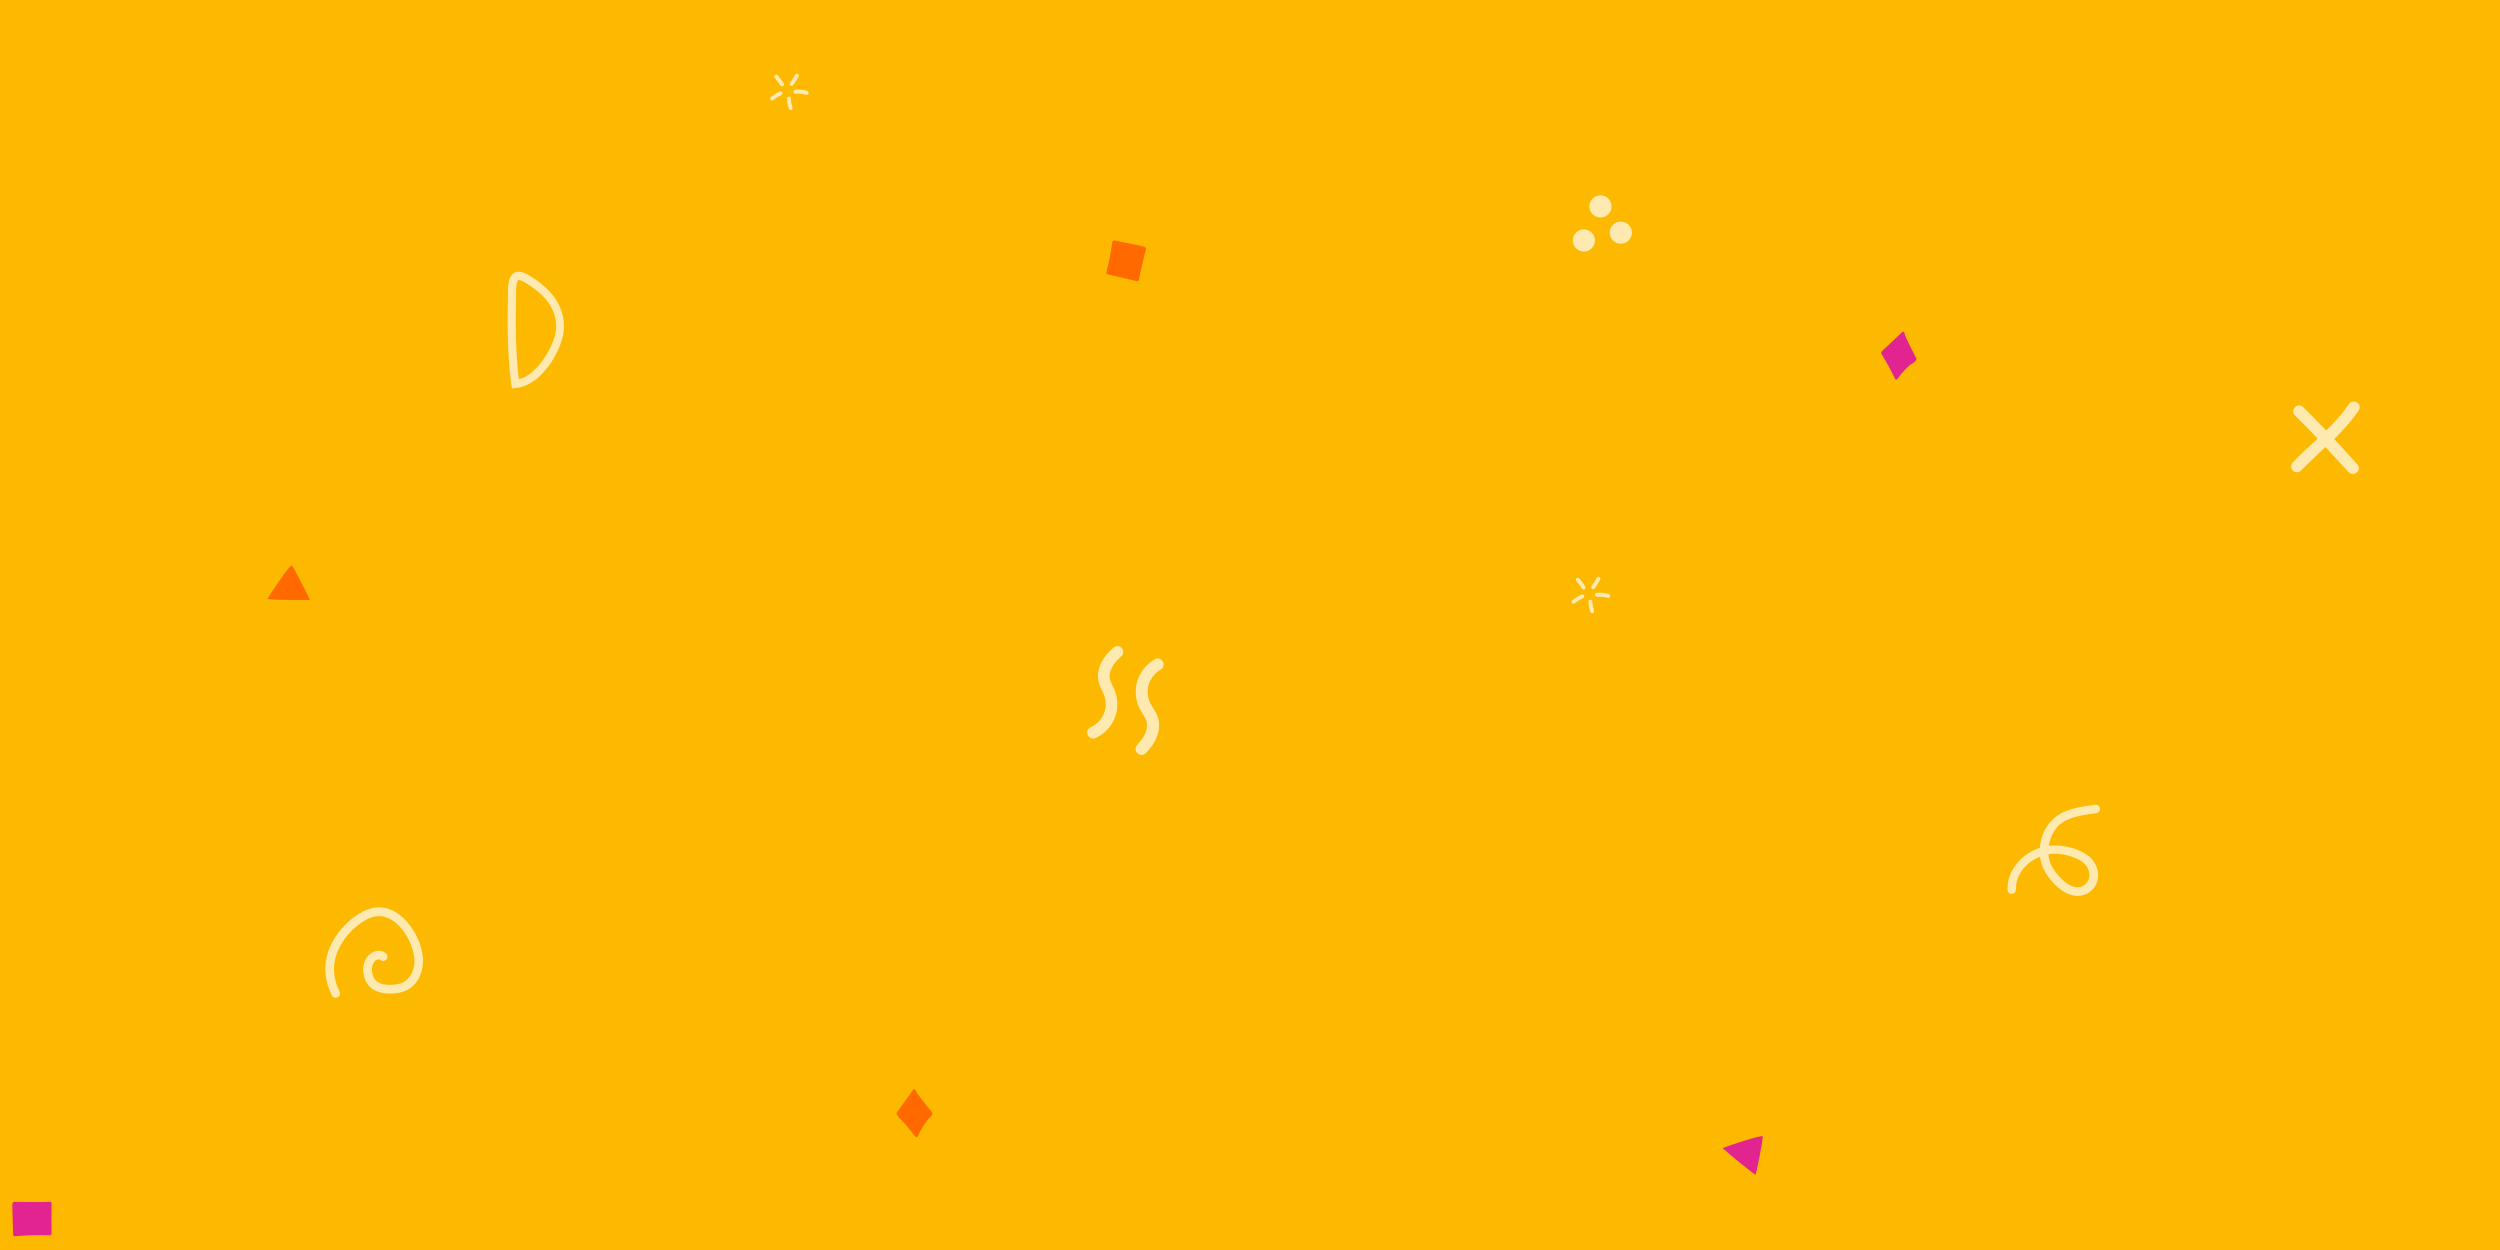
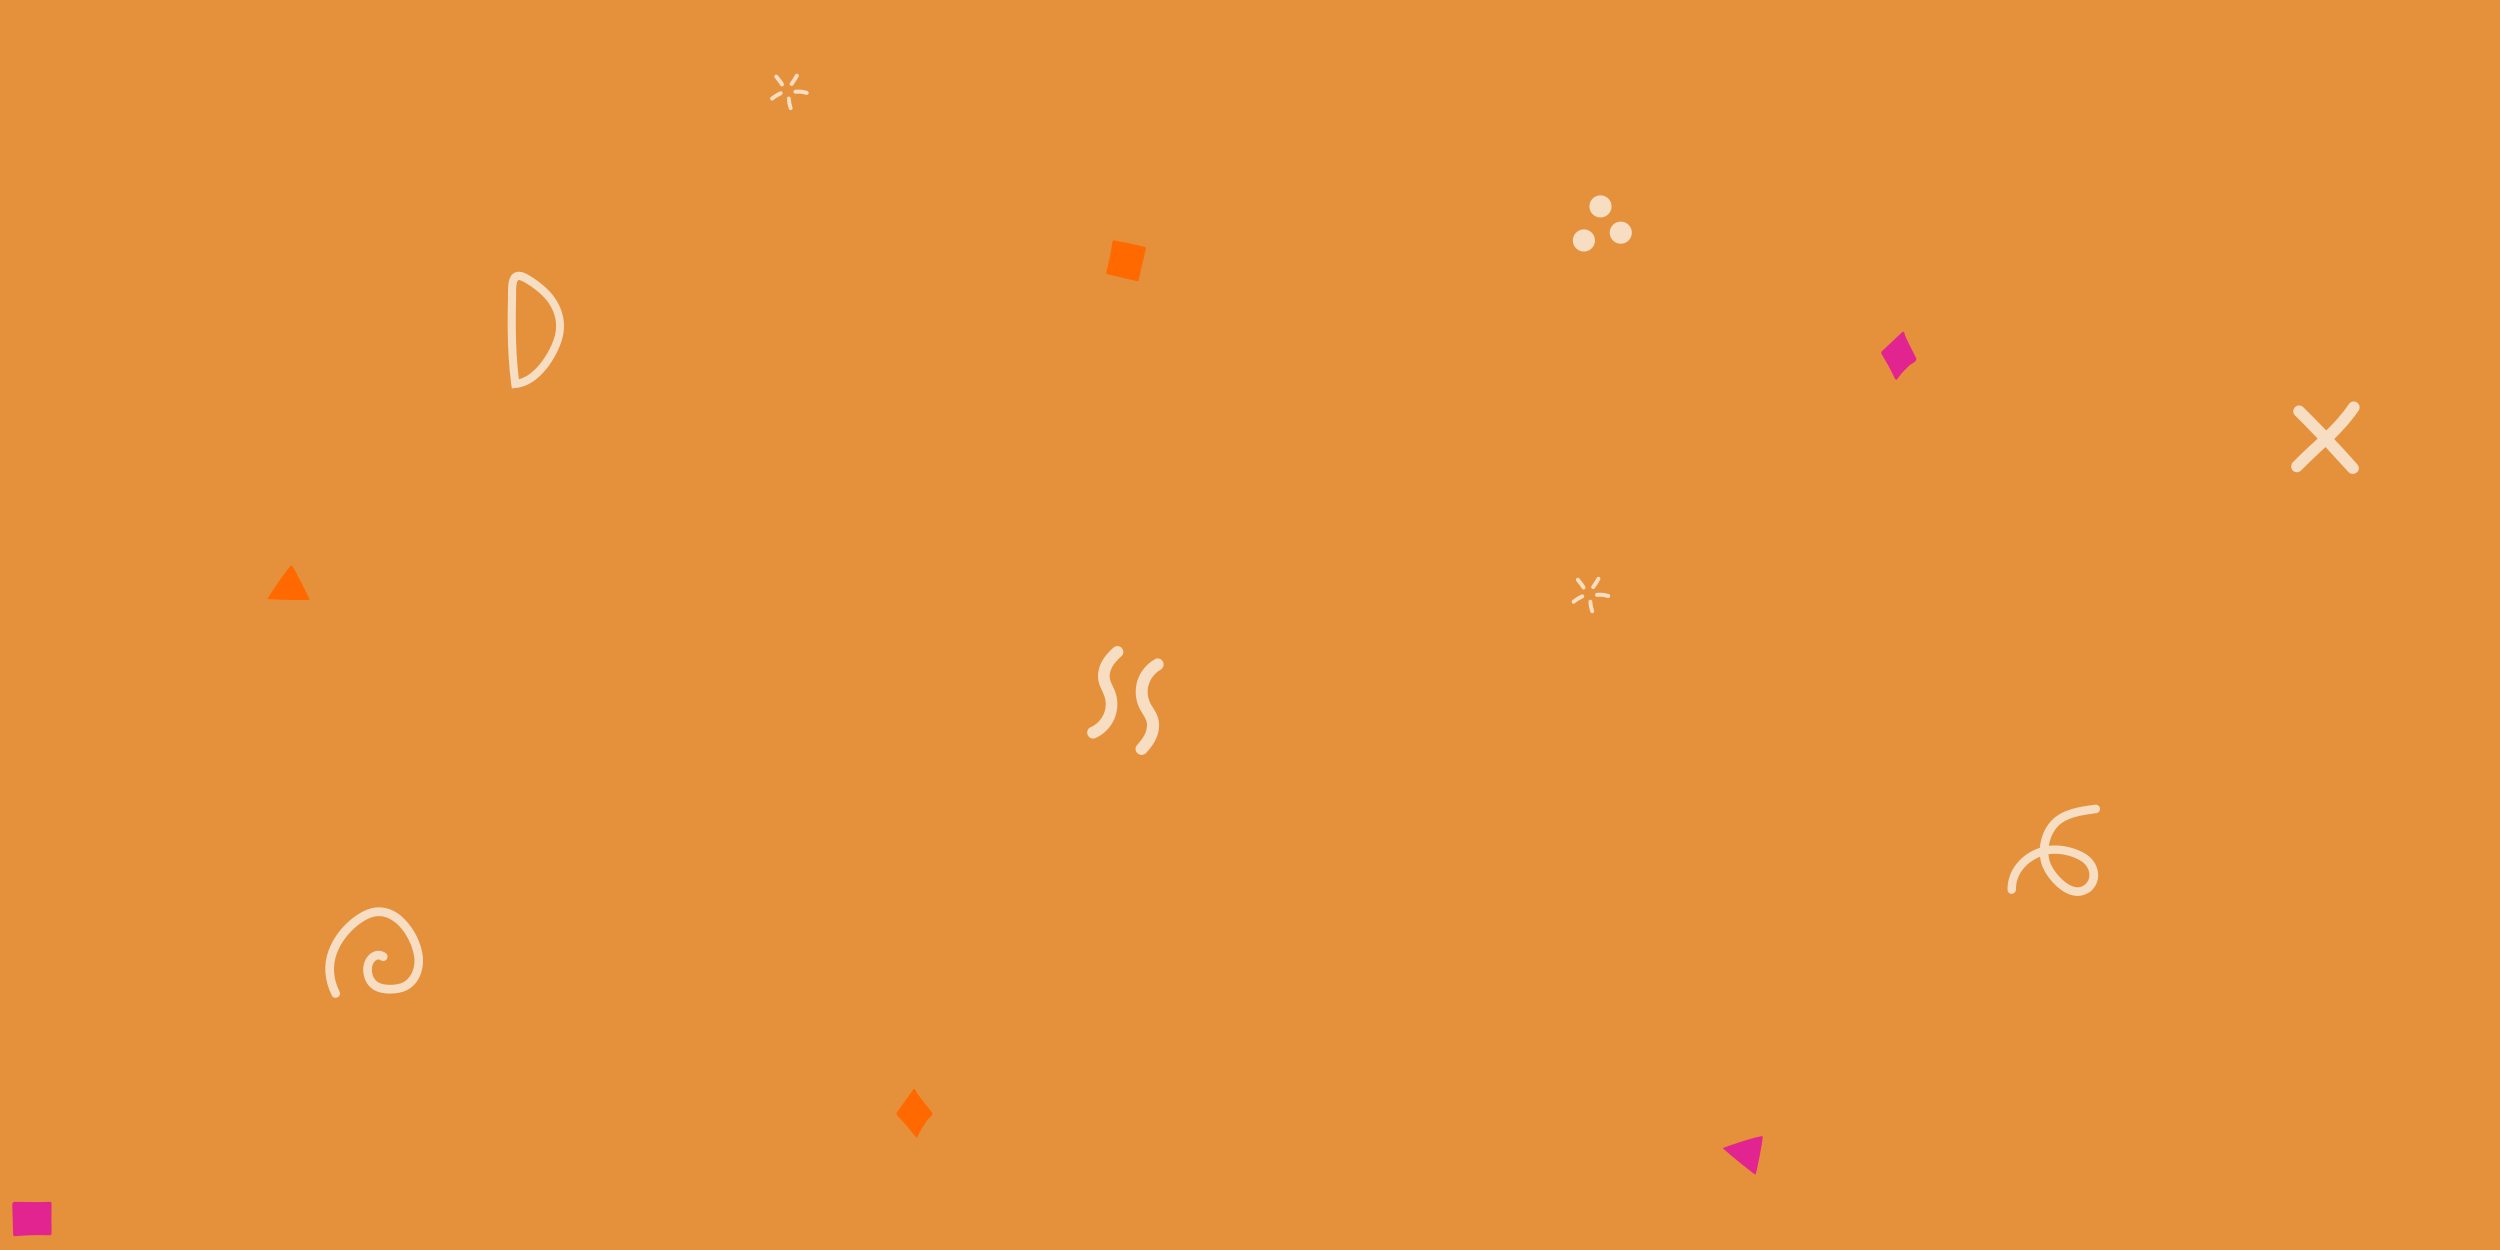
<svg xmlns="http://www.w3.org/2000/svg" width="1158" height="579" viewBox="0 0 1600 800">
-   <rect fill="#FCB900" width="1600" height="800" />
+   <rect fill="#e5903b" width="1600" height="800" />
  <path fill="#E12490" d="M1102.5 734.8c2.5-1.2 24.8-8.6 25.6-7.5.5.7-3.9 23.8-4.6 24.5C1123.3 752.1 1107.5 739.5 1102.5 734.8zM1226.3 229.1c0-.1-4.9-9.4-7-14.2-.1-.3-.3-1.1-.4-1.6-.1-.4-.3-.7-.6-.9-.3-.2-.6-.1-.8.1l-13.1 12.3c0 0 0 0 0 0-.2.2-.3.5-.4.8 0 .3 0 .7.2 1 .1.1 1.4 2.5 2.1 3.6 2.4 3.7 6.5 12.1 6.5 12.2.2.3.4.5.7.6.3 0 .5-.1.7-.3 0 0 1.8-2.5 2.7-3.6 1.5-1.6 3-3.2 4.6-4.7 1.2-1.2 1.6-1.4 2.1-1.6.5-.3 1.1-.5 2.5-1.9C1226.5 230.4 1226.6 229.6 1226.3 229.1zM33 770.3C33 770.3 33 770.3 33 770.3c0-.7-.5-1.2-1.2-1.2-.1 0-.3 0-.4.1-1.6.2-14.3.1-22.2 0-.3 0-.6.1-.9.4-.2.2-.4.5-.4.9 0 .2 0 4.9.1 5.9l.4 13.6c0 .3.2.6.4.9.2.2.5.3.8.3 0 0 .1 0 .1 0 7.3-.7 14.7-.9 22-.6.3 0 .7-.1.9-.3.2-.2.4-.6.4-.9C32.9 783.3 32.9 776.2 33 770.3z" />
  <path fill="#FF6900" d="M171.1 383.4c1.3-2.5 14.3-22 15.6-21.6.8.3 11.5 21.2 11.5 22.1C198.1 384.2 177.9 384 171.1 383.4zM596.4 711.8c-.1-.1-6.7-8.2-9.7-12.5-.2-.3-.5-1-.7-1.5-.2-.4-.4-.7-.7-.8-.3-.1-.6 0-.8.3L574 712c0 0 0 0 0 0-.2.2-.2.5-.2.9 0 .3.2.7.4.9.1.1 1.8 2.2 2.8 3.1 3.1 3.1 8.8 10.5 8.9 10.6.2.3.5.4.8.4.3 0 .5-.2.6-.5 0 0 1.2-2.8 2-4.1 1.1-1.9 2.3-3.7 3.5-5.5.9-1.4 1.3-1.7 1.7-2 .5-.4 1-.7 2.1-2.4C596.9 713.1 596.8 712.3 596.4 711.8zM727.5 179.9C727.5 179.9 727.5 179.9 727.5 179.9c.6.2 1.3-.2 1.4-.8 0-.1 0-.2 0-.4.2-1.4 2.8-12.6 4.5-19.5.1-.3 0-.6-.2-.8-.2-.3-.5-.4-.8-.5-.2 0-4.7-1.1-5.7-1.3l-13.4-2.7c-.3-.1-.7 0-.9.2-.2.2-.4.4-.5.6 0 0 0 .1 0 .1-.8 6.5-2.2 13.1-3.9 19.4-.1.3 0 .6.2.9.2.3.5.4.8.5C714.8 176.9 721.7 178.5 727.5 179.9zM728.5 178.1c-.1-.1-.2-.2-.4-.2C728.3 177.9 728.4 178 728.5 178.1z" />
  <g fill-opacity="0.69" fill="#FFF">
    <path d="M699.6 472.7c-1.5 0-2.8-.8-3.5-2.3-.8-1.9 0-4.2 1.9-5 3.7-1.6 6.8-4.7 8.4-8.5 1.6-3.8 1.7-8.1.2-11.9-.3-.9-.8-1.8-1.2-2.8-.8-1.7-1.8-3.7-2.3-5.9-.9-4.1-.2-8.6 2-12.8 1.7-3.1 4.1-6.1 7.6-9.1 1.6-1.4 4-1.2 5.3.4 1.4 1.6 1.2 4-.4 5.3-2.8 2.5-4.7 4.7-5.9 7-1.4 2.6-1.9 5.3-1.3 7.6.3 1.4 1 2.8 1.7 4.3.5 1.1 1 2.2 1.5 3.3 2.1 5.6 2 12-.3 17.6-2.3 5.5-6.8 10.1-12.3 12.5C700.6 472.6 700.1 472.7 699.6 472.7zM740.4 421.4c1.5-.2 3 .5 3.8 1.9 1.1 1.8.4 4.2-1.4 5.3-3.7 2.1-6.4 5.6-7.6 9.5-1.2 4-.8 8.4 1.1 12.1.4.9 1 1.7 1.6 2.7 1 1.7 2.2 3.5 3 5.7 1.4 4 1.2 8.7-.6 13.2-1.4 3.4-3.5 6.6-6.8 10.1-1.5 1.6-3.9 1.7-5.5.2-1.6-1.4-1.7-3.9-.2-5.4 2.6-2.8 4.3-5.3 5.3-7.7 1.1-2.8 1.3-5.6.5-7.9-.5-1.3-1.3-2.7-2.2-4.1-.6-1-1.3-2.1-1.9-3.2-2.8-5.4-3.4-11.9-1.7-17.8 1.8-5.9 5.8-11 11.2-14C739.4 421.6 739.9 421.4 740.4 421.4zM261.3 590.9c5.7 6.8 9 15.7 9.4 22.4.5 7.3-2.4 16.4-10.2 20.4-3 1.5-6.7 2.2-11.2 2.2-7.9-.1-12.9-2.9-15.4-8.4-2.1-4.7-2.3-11.4 1.8-15.9 3.2-3.5 7.8-4.1 11.2-1.6 1.2.9 1.5 2.7.6 3.9-.9 1.2-2.7 1.5-3.9.6-1.8-1.3-3.6.6-3.8.8-2.4 2.6-2.1 7-.8 9.9 1.5 3.4 4.7 5 10.4 5.1 3.6 0 6.4-.5 8.6-1.6 4.7-2.4 7.7-8.6 7.2-15-.5-7.3-5.3-18.2-13-23.9-4.2-3.1-8.5-4.1-12.9-3.1-3.1.7-6.2 2.4-9.7 5-6.6 5.1-11.7 11.8-14.2 19-2.7 7.7-2.1 15.8 1.9 23.9.7 1.4.1 3.1-1.3 3.7-1.4.7-3.1.1-3.7-1.3-4.6-9.4-5.4-19.2-2.2-28.2 2.9-8.2 8.6-15.9 16.1-21.6 4.1-3.1 8-5.1 11.8-6 6-1.4 12 0 17.5 4C257.6 586.9 259.6 588.8 261.3 590.9z" />
    <circle cx="1013.7" cy="153.9" r="7.1" />
    <circle cx="1024.3" cy="132.1" r="7.1" />
    <circle cx="1037.3" cy="148.9" r="7.1" />
    <path d="M1508.7 297.2c-4.8-5.4-9.7-10.8-14.8-16.2 5.6-5.6 11.1-11.5 15.6-18.2 1.2-1.7.7-4.1-1-5.2-1.7-1.2-4.1-.7-5.2 1-4.2 6.2-9.1 11.6-14.5 16.9-4.8-5-9.7-10-14.7-14.9-1.5-1.5-3.9-1.5-5.3 0-1.5 1.5-1.5 3.9 0 5.3 4.9 4.8 9.7 9.8 14.5 14.8-1.1 1.1-2.3 2.2-3.5 3.2-4.1 3.8-8.4 7.8-12.4 12-1.4 1.5-1.4 3.8 0 5.3 0 0 0 0 0 0 1.5 1.4 3.9 1.4 5.3-.1 3.9-4 8.1-7.9 12.1-11.7 1.2-1.1 2.3-2.2 3.5-3.3 4.9 5.3 9.8 10.6 14.6 15.9.1.1.1.1.2.2 1.4 1.4 3.7 1.5 5.2.2C1510 301.2 1510.1 298.8 1508.7 297.2zM327.6 248.6l-.4-2.6c-1.5-11.1-2.2-23.2-2.3-37 0-5.5 0-11.5.2-18.5 0-.7 0-1.5 0-2.3 0-5 0-11.2 3.9-13.5 2.2-1.3 5.1-1 8.5.9 5.7 3.1 13.2 8.7 17.5 14.9 5.5 7.8 7.3 16.9 5 25.7-3.2 12.3-15 31-30 32.1L327.6 248.6zM332.1 179.2c-.2 0-.3 0-.4.1-.1.1-.7.5-1.1 2.7-.3 1.9-.3 4.2-.3 6.3 0 .8 0 1.7 0 2.4-.2 6.9-.2 12.8-.2 18.3.1 12.5.7 23.5 2 33.7 11-2.7 20.4-18.1 23-27.8 1.9-7.2.4-14.8-4.2-21.3l0 0C347 188.1 340 183 335 180.3 333.6 179.5 332.6 179.2 332.1 179.2zM516.3 60.8c-.1 0-.2 0-.4-.1-2.4-.7-4-.9-6.7-.7-.7 0-1.3-.5-1.4-1.2 0-.7.5-1.3 1.2-1.4 3.1-.2 4.9 0 7.6.8.7.2 1.1.9.9 1.6C517.3 60.4 516.8 60.8 516.3 60.8zM506.1 70.5c-.5 0-1-.3-1.2-.8-.8-2.1-1.2-4.3-1.3-6.6 0-.7.5-1.3 1.2-1.3.7 0 1.3.5 1.3 1.2.1 2 .5 3.9 1.1 5.8.2.7-.1 1.4-.8 1.6C506.4 70.5 506.2 70.5 506.1 70.5zM494.1 64.4c-.4 0-.8-.2-1-.5-.4-.6-.3-1.4.2-1.8 1.8-1.4 3.7-2.6 5.8-3.6.6-.3 1.4 0 1.7.6.3.6 0 1.4-.6 1.7-1.9.9-3.7 2-5.3 3.3C494.7 64.3 494.4 64.4 494.1 64.4zM500.5 55.3c-.5 0-.9-.3-1.2-.7-.5-1-1.2-1.9-2.4-3.4-.3-.4-.7-.9-1.1-1.4-.4-.6-.3-1.4.2-1.8.6-.4 1.4-.3 1.8.2.4.5.8 1 1.1 1.4 1.3 1.6 2.1 2.6 2.7 3.9.3.6 0 1.4-.6 1.7C500.9 55.3 500.7 55.3 500.5 55.3zM506.7 55c-.3 0-.5-.1-.8-.2-.6-.4-.7-1.2-.3-1.8 1.2-1.7 2.3-3.4 3.3-5.2.3-.6 1.1-.9 1.7-.5.6.3.9 1.1.5 1.7-1 1.9-2.2 3.8-3.5 5.6C507.4 54.8 507.1 55 506.7 55zM1029.3 382.8c-.1 0-.2 0-.4-.1-2.4-.7-4-.9-6.7-.7-.7 0-1.3-.5-1.4-1.2 0-.7.5-1.3 1.2-1.4 3.1-.2 4.9 0 7.6.8.7.2 1.1.9.9 1.6C1030.3 382.4 1029.8 382.8 1029.3 382.8zM1019.1 392.5c-.5 0-1-.3-1.2-.8-.8-2.1-1.2-4.3-1.3-6.6 0-.7.5-1.3 1.2-1.3.7 0 1.3.5 1.3 1.2.1 2 .5 3.9 1.1 5.8.2.7-.1 1.4-.8 1.6C1019.4 392.5 1019.2 392.5 1019.1 392.5zM1007.1 386.4c-.4 0-.8-.2-1-.5-.4-.6-.3-1.4.2-1.8 1.8-1.4 3.7-2.6 5.8-3.6.6-.3 1.4 0 1.7.6.3.6 0 1.4-.6 1.7-1.9.9-3.7 2-5.3 3.3C1007.7 386.3 1007.4 386.4 1007.1 386.4zM1013.5 377.3c-.5 0-.9-.3-1.2-.7-.5-1-1.2-1.9-2.4-3.4-.3-.4-.7-.9-1.1-1.4-.4-.6-.3-1.4.2-1.8.6-.4 1.4-.3 1.8.2.4.5.8 1 1.1 1.4 1.3 1.6 2.1 2.6 2.7 3.9.3.6 0 1.4-.6 1.7C1013.9 377.3 1013.7 377.3 1013.5 377.3zM1019.7 377c-.3 0-.5-.1-.8-.2-.6-.4-.7-1.2-.3-1.8 1.2-1.7 2.3-3.4 3.3-5.2.3-.6 1.1-.9 1.7-.5.6.3.9 1.1.5 1.7-1 1.9-2.2 3.8-3.5 5.6C1020.4 376.8 1020.1 377 1019.7 377zM1329.7 573.4c-1.4 0-2.9-.2-4.5-.7-8.4-2.7-16.6-12.7-18.7-20-.4-1.4-.7-2.9-.9-4.4-8.1 3.3-15.5 10.6-15.4 21 0 1.5-1.2 2.7-2.7 2.8 0 0 0 0 0 0-1.5 0-2.7-1.2-2.7-2.7-.1-6.7 2.4-12.9 7-18 3.6-4 8.4-7.1 13.7-8.8.5-6.5 3.1-12.9 7.4-17.4 7-7.4 18.2-8.9 27.3-10.1l.7-.1c1.5-.2 2.9.9 3.1 2.3.2 1.5-.9 2.9-2.3 3.1l-.7.1c-8.6 1.2-18.4 2.5-24 8.4-3 3.2-5 7.7-5.7 12.4 7.9-1 17.7 1.3 24.3 5.7 4.3 2.9 7.1 7.8 7.2 12.7.2 4.3-1.7 8.3-5.2 11.1C1335.2 572.4 1332.6 573.4 1329.7 573.4zM1311 546.7c.1 1.5.4 3 .8 4.4 1.7 5.8 8.7 14.2 15.1 16.3 2.8.9 5.1.5 7.2-1.1 2.7-2.1 3.2-4.8 3.1-6.6-.1-3.2-2-6.4-4.8-8.3C1326.7 547.5 1317.7 545.6 1311 546.7z" />
  </g>
</svg>
